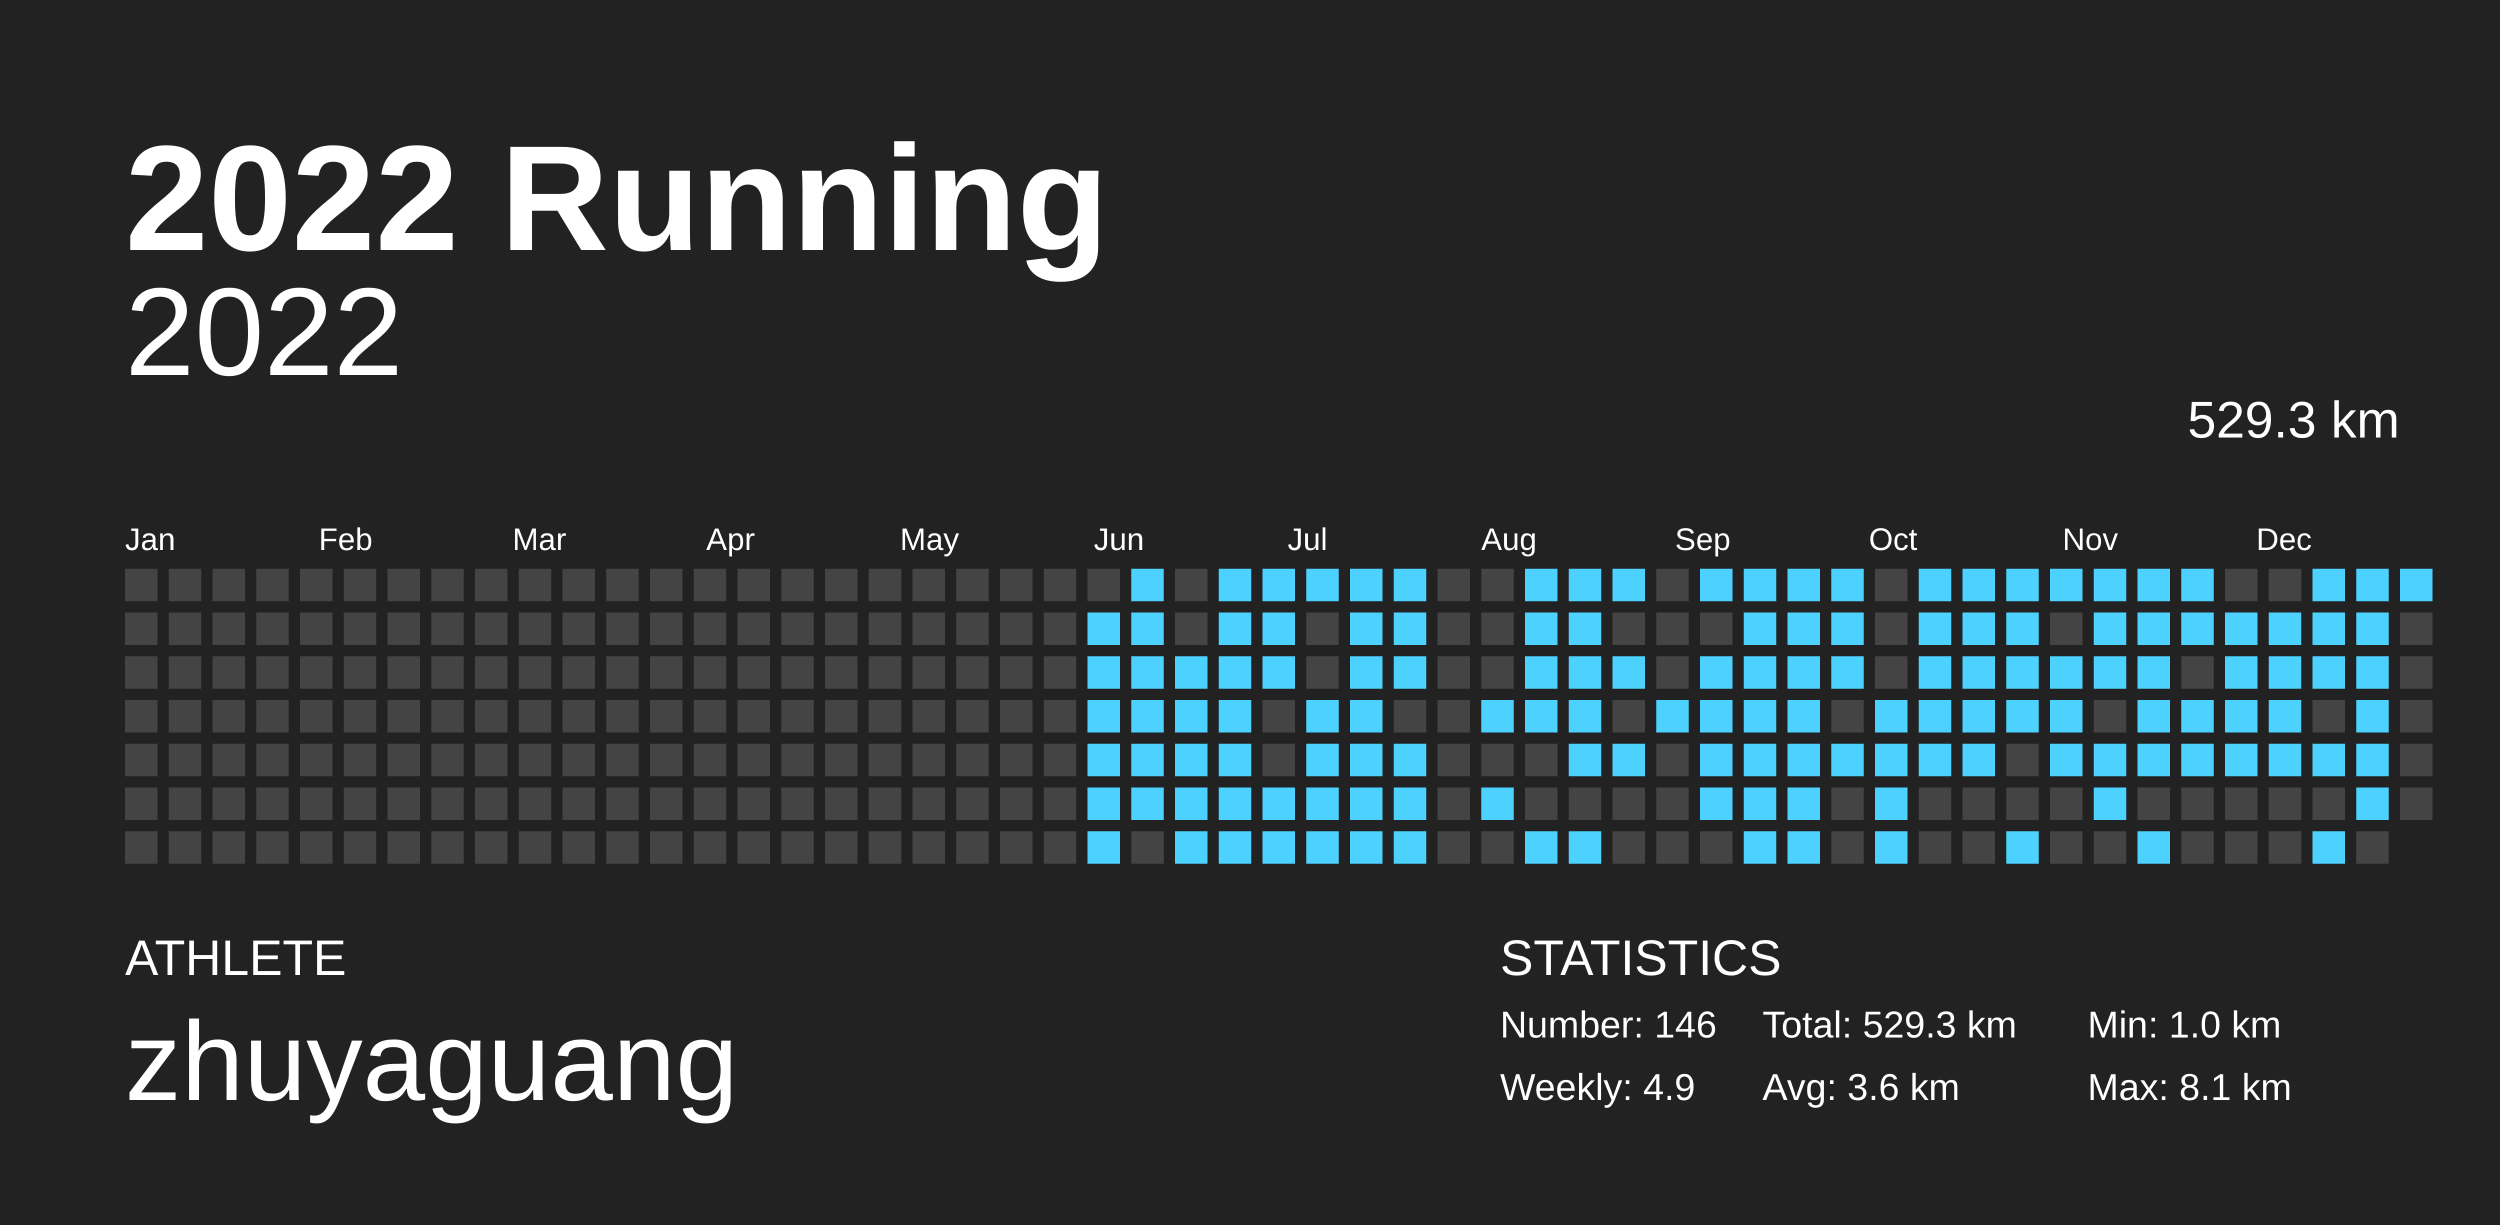
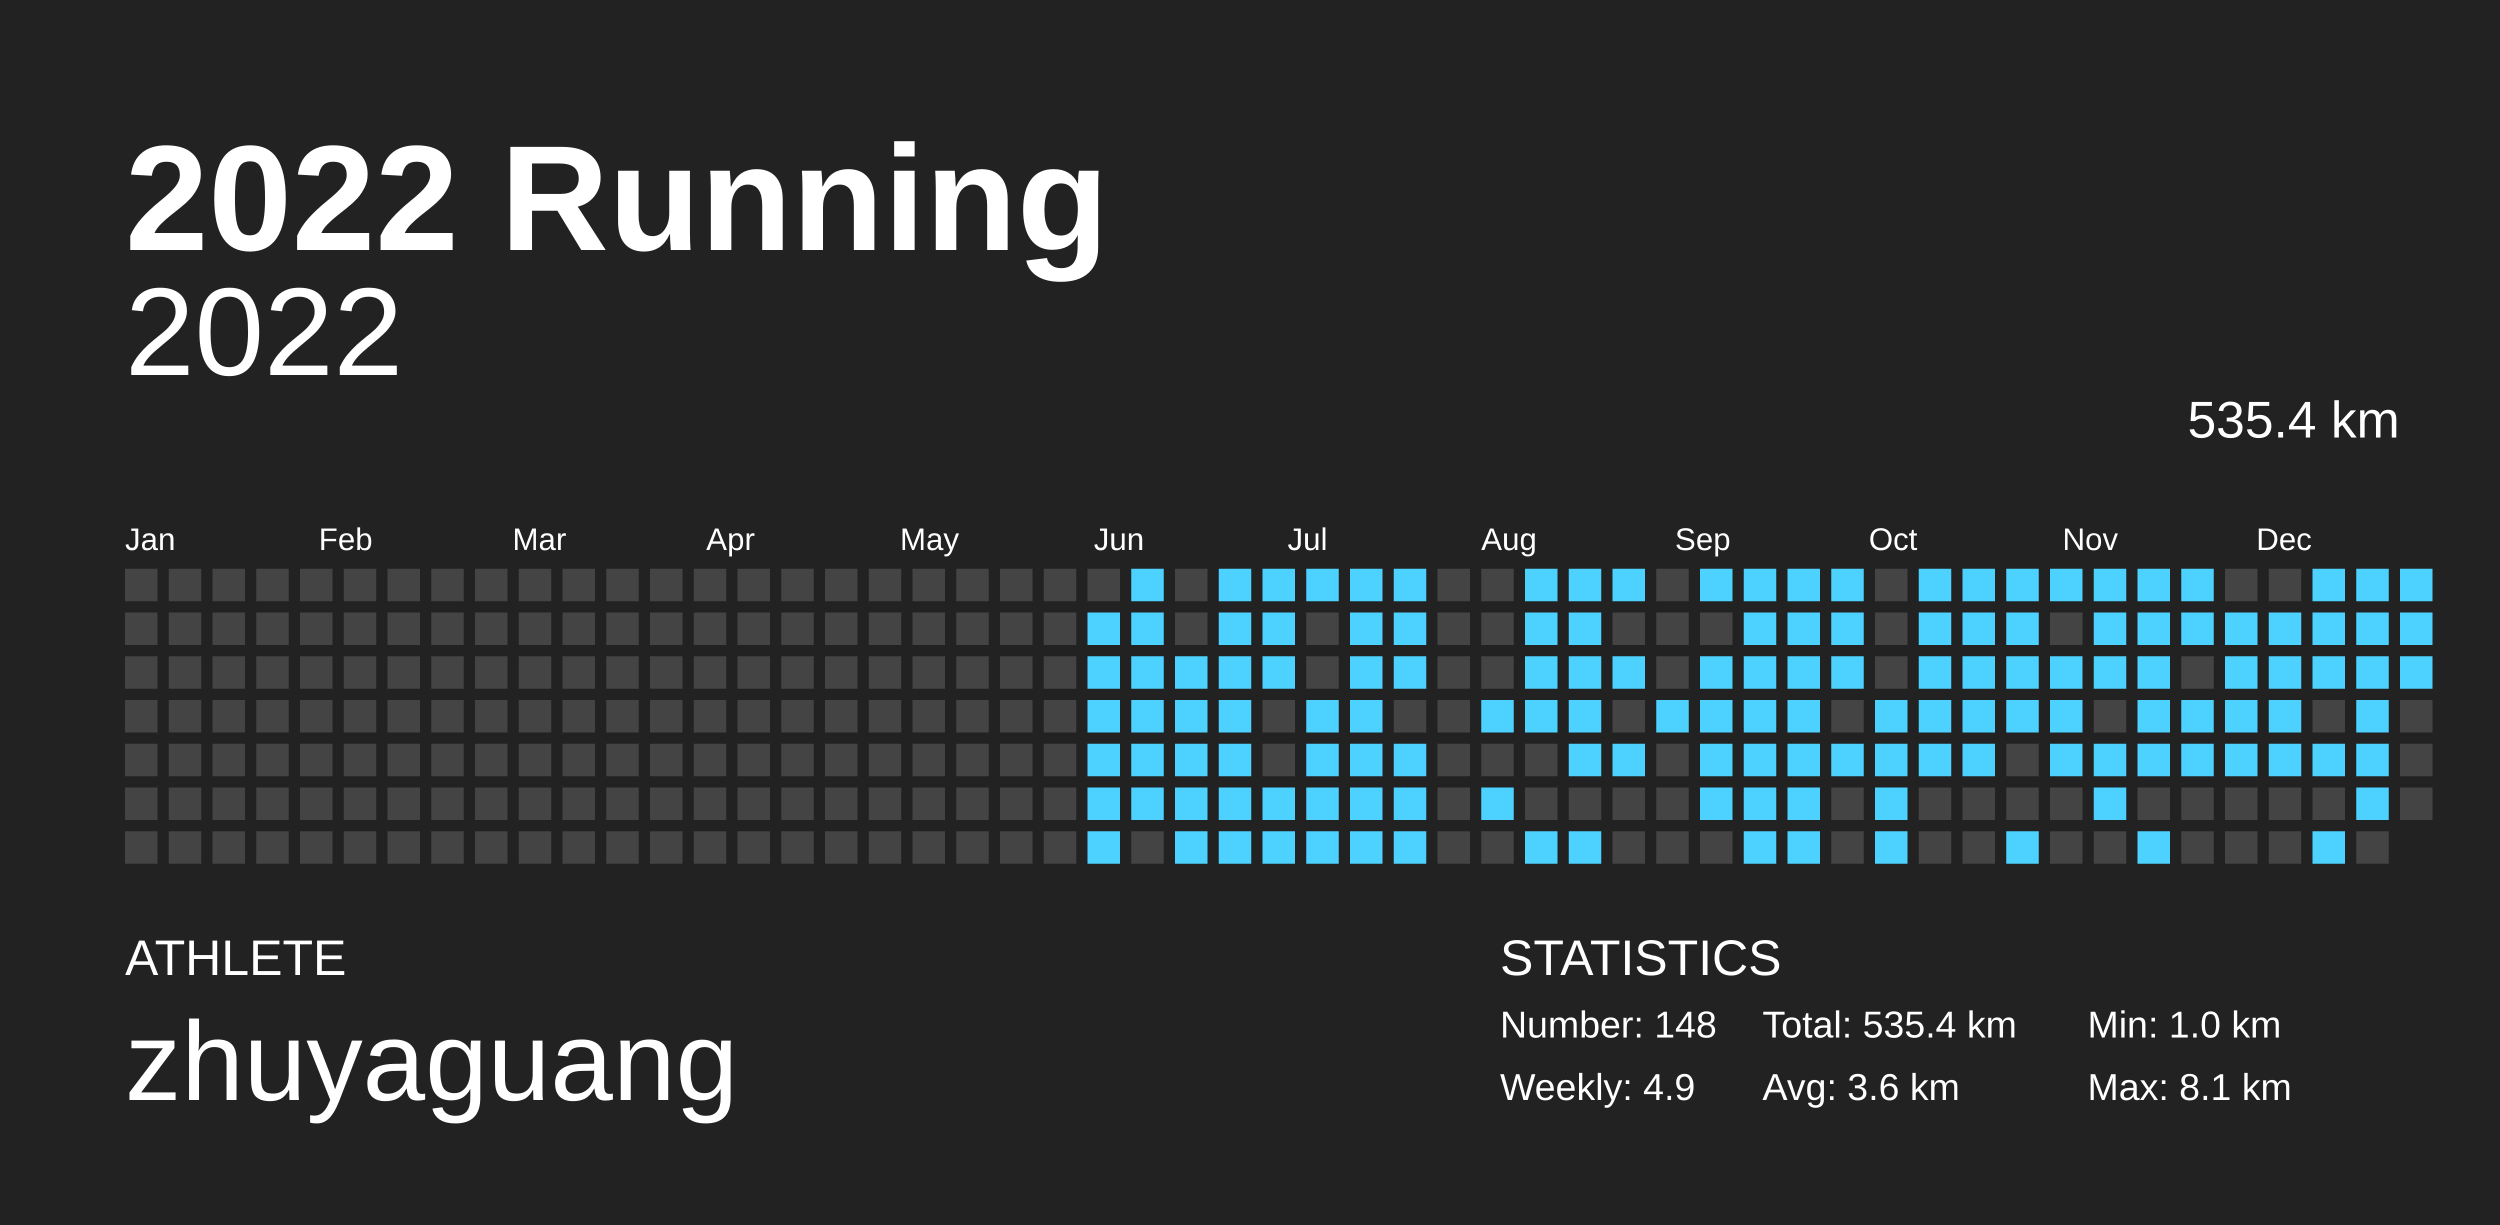
<svg xmlns="http://www.w3.org/2000/svg" baseProfile="full" height="98mm" version="1.1" viewBox="0,0,200,98" width="200mm">
  <defs />
  <rect fill="#222222" height="98" width="200" x="0" y="0" />
  <text fill="#FFFFFF" style="font-size:12px; font-family:Arial; font-weight:bold;" x="10" y="20">2022 Running</text>
  <text fill="#FFFFFF" style="font-size:4px; font-family:Arial" x="10" y="78">ATHLETE</text>
  <text fill="#FFFFFF" style="font-size:9px; font-family:Arial" x="10" y="88">zhuyaguang</text>
  <text fill="#FFFFFF" style="font-size:4px; font-family:Arial" x="120" y="78">STATISTICS</text>
-   <text fill="#FFFFFF" style="font-size:3px; font-family:Arial" x="120" y="83">Number: 146</text>
+   <text fill="#FFFFFF" style="font-size:3px; font-family:Arial" x="120" y="83">Number: 148</text>
  <text fill="#FFFFFF" style="font-size:3px; font-family:Arial" x="120" y="88">Weekly: 4.9</text>
-   <text fill="#FFFFFF" style="font-size:3px; font-family:Arial" x="141" y="83">Total: 529.3 km</text>
+   <text fill="#FFFFFF" style="font-size:3px; font-family:Arial" x="141" y="83">Total: 535.4 km</text>
  <text fill="#FFFFFF" style="font-size:3px; font-family:Arial" x="141" y="88">Avg: 3.6 km</text>
  <text fill="#FFFFFF" style="font-size:3px; font-family:Arial" x="167" y="83">Min: 1.0 km</text>
  <text fill="#FFFFFF" style="font-size:3px; font-family:Arial" x="167" y="88">Max: 8.1 km</text>
  <text alignment-baseline="hanging" fill="#FFFFFF" style="font-size:10.0px; font-family:Arial;" x="10" y="30">2022</text>
-   <text alignment-baseline="hanging" fill="#FFFFFF" style="font-size:4.125px; font-family:Arial;" x="175" y="35">529.3 km</text>
+   <text alignment-baseline="hanging" fill="#FFFFFF" style="font-size:4.125px; font-family:Arial;" x="175" y="35">535.4 km</text>
  <text fill="#FFFFFF" style="font-size:2.5px; font-family:Arial" x="10.0" y="44">Jan</text>
  <text fill="#FFFFFF" style="font-size:2.5px; font-family:Arial" x="25.5" y="44">Feb</text>
  <text fill="#FFFFFF" style="font-size:2.5px; font-family:Arial" x="41.0" y="44">Mar</text>
  <text fill="#FFFFFF" style="font-size:2.5px; font-family:Arial" x="56.5" y="44">Apr</text>
  <text fill="#FFFFFF" style="font-size:2.5px; font-family:Arial" x="72.0" y="44">May</text>
  <text fill="#FFFFFF" style="font-size:2.5px; font-family:Arial" x="87.5" y="44">Jun</text>
  <text fill="#FFFFFF" style="font-size:2.5px; font-family:Arial" x="103.0" y="44">Jul</text>
  <text fill="#FFFFFF" style="font-size:2.5px; font-family:Arial" x="118.5" y="44">Aug</text>
  <text fill="#FFFFFF" style="font-size:2.5px; font-family:Arial" x="134.0" y="44">Sep</text>
  <text fill="#FFFFFF" style="font-size:2.5px; font-family:Arial" x="149.5" y="44">Oct</text>
  <text fill="#FFFFFF" style="font-size:2.5px; font-family:Arial" x="165.0" y="44">Nov</text>
  <text fill="#FFFFFF" style="font-size:2.5px; font-family:Arial" x="180.5" y="44">Dec</text>
  <rect fill="#444444" height="2.6" width="2.6" x="10.0" y="45.5" />
  <rect fill="#444444" height="2.6" width="2.6" x="10.0" y="49.0" />
  <rect fill="#444444" height="2.6" width="2.6" x="10.0" y="52.5" />
  <rect fill="#444444" height="2.6" width="2.6" x="10.0" y="56.0" />
  <rect fill="#444444" height="2.6" width="2.6" x="10.0" y="59.5" />
  <rect fill="#444444" height="2.6" width="2.6" x="10.0" y="63.0" />
  <rect fill="#444444" height="2.6" width="2.6" x="10.0" y="66.5" />
  <rect fill="#444444" height="2.6" width="2.6" x="13.5" y="45.5" />
  <rect fill="#444444" height="2.6" width="2.6" x="13.5" y="49.0" />
  <rect fill="#444444" height="2.6" width="2.6" x="13.5" y="52.5" />
  <rect fill="#444444" height="2.6" width="2.6" x="13.5" y="56.0" />
  <rect fill="#444444" height="2.6" width="2.6" x="13.5" y="59.5" />
  <rect fill="#444444" height="2.6" width="2.6" x="13.5" y="63.0" />
  <rect fill="#444444" height="2.6" width="2.6" x="13.5" y="66.5" />
  <rect fill="#444444" height="2.6" width="2.6" x="17.0" y="45.5" />
  <rect fill="#444444" height="2.6" width="2.6" x="17.0" y="49.0" />
  <rect fill="#444444" height="2.6" width="2.6" x="17.0" y="52.5" />
  <rect fill="#444444" height="2.6" width="2.6" x="17.0" y="56.0" />
  <rect fill="#444444" height="2.6" width="2.6" x="17.0" y="59.5" />
  <rect fill="#444444" height="2.6" width="2.6" x="17.0" y="63.0" />
  <rect fill="#444444" height="2.6" width="2.6" x="17.0" y="66.5" />
  <rect fill="#444444" height="2.6" width="2.6" x="20.5" y="45.5" />
  <rect fill="#444444" height="2.6" width="2.6" x="20.5" y="49.0" />
  <rect fill="#444444" height="2.6" width="2.6" x="20.5" y="52.5" />
  <rect fill="#444444" height="2.6" width="2.6" x="20.5" y="56.0" />
  <rect fill="#444444" height="2.6" width="2.6" x="20.5" y="59.5" />
  <rect fill="#444444" height="2.6" width="2.6" x="20.5" y="63.0" />
  <rect fill="#444444" height="2.6" width="2.6" x="20.5" y="66.5" />
  <rect fill="#444444" height="2.6" width="2.6" x="24.0" y="45.5" />
  <rect fill="#444444" height="2.6" width="2.6" x="24.0" y="49.0" />
  <rect fill="#444444" height="2.6" width="2.6" x="24.0" y="52.5" />
  <rect fill="#444444" height="2.6" width="2.6" x="24.0" y="56.0" />
  <rect fill="#444444" height="2.6" width="2.6" x="24.0" y="59.5" />
  <rect fill="#444444" height="2.6" width="2.6" x="24.0" y="63.0" />
  <rect fill="#444444" height="2.6" width="2.6" x="24.0" y="66.5" />
  <rect fill="#444444" height="2.6" width="2.6" x="27.5" y="45.5" />
  <rect fill="#444444" height="2.6" width="2.6" x="27.5" y="49.0" />
  <rect fill="#444444" height="2.6" width="2.6" x="27.5" y="52.5" />
  <rect fill="#444444" height="2.6" width="2.6" x="27.5" y="56.0" />
  <rect fill="#444444" height="2.6" width="2.6" x="27.5" y="59.5" />
  <rect fill="#444444" height="2.6" width="2.6" x="27.5" y="63.0" />
  <rect fill="#444444" height="2.6" width="2.6" x="27.5" y="66.5" />
  <rect fill="#444444" height="2.6" width="2.6" x="31.0" y="45.5" />
  <rect fill="#444444" height="2.6" width="2.6" x="31.0" y="49.0" />
  <rect fill="#444444" height="2.6" width="2.6" x="31.0" y="52.5" />
  <rect fill="#444444" height="2.6" width="2.6" x="31.0" y="56.0" />
  <rect fill="#444444" height="2.6" width="2.6" x="31.0" y="59.5" />
  <rect fill="#444444" height="2.6" width="2.6" x="31.0" y="63.0" />
  <rect fill="#444444" height="2.6" width="2.6" x="31.0" y="66.5" />
  <rect fill="#444444" height="2.6" width="2.6" x="34.5" y="45.5" />
  <rect fill="#444444" height="2.6" width="2.6" x="34.5" y="49.0" />
  <rect fill="#444444" height="2.6" width="2.6" x="34.5" y="52.5" />
  <rect fill="#444444" height="2.6" width="2.6" x="34.5" y="56.0" />
  <rect fill="#444444" height="2.6" width="2.6" x="34.5" y="59.5" />
  <rect fill="#444444" height="2.6" width="2.6" x="34.5" y="63.0" />
  <rect fill="#444444" height="2.6" width="2.6" x="34.5" y="66.5" />
  <rect fill="#444444" height="2.6" width="2.6" x="38.0" y="45.5" />
  <rect fill="#444444" height="2.6" width="2.6" x="38.0" y="49.0" />
  <rect fill="#444444" height="2.6" width="2.6" x="38.0" y="52.5" />
  <rect fill="#444444" height="2.6" width="2.6" x="38.0" y="56.0" />
  <rect fill="#444444" height="2.6" width="2.6" x="38.0" y="59.5" />
  <rect fill="#444444" height="2.6" width="2.6" x="38.0" y="63.0" />
  <rect fill="#444444" height="2.6" width="2.6" x="38.0" y="66.5" />
  <rect fill="#444444" height="2.6" width="2.6" x="41.5" y="45.5" />
  <rect fill="#444444" height="2.6" width="2.6" x="41.5" y="49.0" />
  <rect fill="#444444" height="2.6" width="2.6" x="41.5" y="52.5" />
  <rect fill="#444444" height="2.6" width="2.6" x="41.5" y="56.0" />
  <rect fill="#444444" height="2.6" width="2.6" x="41.5" y="59.5" />
  <rect fill="#444444" height="2.6" width="2.6" x="41.5" y="63.0" />
  <rect fill="#444444" height="2.6" width="2.6" x="41.5" y="66.5" />
  <rect fill="#444444" height="2.6" width="2.6" x="45.0" y="45.5" />
  <rect fill="#444444" height="2.6" width="2.6" x="45.0" y="49.0" />
  <rect fill="#444444" height="2.6" width="2.6" x="45.0" y="52.5" />
  <rect fill="#444444" height="2.6" width="2.6" x="45.0" y="56.0" />
  <rect fill="#444444" height="2.6" width="2.6" x="45.0" y="59.5" />
  <rect fill="#444444" height="2.6" width="2.6" x="45.0" y="63.0" />
  <rect fill="#444444" height="2.6" width="2.6" x="45.0" y="66.5" />
  <rect fill="#444444" height="2.6" width="2.6" x="48.5" y="45.5" />
  <rect fill="#444444" height="2.6" width="2.6" x="48.5" y="49.0" />
  <rect fill="#444444" height="2.6" width="2.6" x="48.5" y="52.5" />
  <rect fill="#444444" height="2.6" width="2.6" x="48.5" y="56.0" />
  <rect fill="#444444" height="2.6" width="2.6" x="48.5" y="59.5" />
  <rect fill="#444444" height="2.6" width="2.6" x="48.5" y="63.0" />
  <rect fill="#444444" height="2.6" width="2.6" x="48.5" y="66.5" />
  <rect fill="#444444" height="2.6" width="2.6" x="52.0" y="45.5" />
  <rect fill="#444444" height="2.6" width="2.6" x="52.0" y="49.0" />
  <rect fill="#444444" height="2.6" width="2.6" x="52.0" y="52.5" />
  <rect fill="#444444" height="2.6" width="2.6" x="52.0" y="56.0" />
  <rect fill="#444444" height="2.6" width="2.6" x="52.0" y="59.5" />
  <rect fill="#444444" height="2.6" width="2.6" x="52.0" y="63.0" />
  <rect fill="#444444" height="2.6" width="2.6" x="52.0" y="66.5" />
  <rect fill="#444444" height="2.6" width="2.6" x="55.5" y="45.5" />
  <rect fill="#444444" height="2.6" width="2.6" x="55.5" y="49.0" />
  <rect fill="#444444" height="2.6" width="2.6" x="55.5" y="52.5" />
  <rect fill="#444444" height="2.6" width="2.6" x="55.5" y="56.0" />
  <rect fill="#444444" height="2.6" width="2.6" x="55.5" y="59.5" />
  <rect fill="#444444" height="2.6" width="2.6" x="55.5" y="63.0" />
  <rect fill="#444444" height="2.6" width="2.6" x="55.5" y="66.5" />
  <rect fill="#444444" height="2.6" width="2.6" x="59.0" y="45.5" />
  <rect fill="#444444" height="2.6" width="2.6" x="59.0" y="49.0" />
  <rect fill="#444444" height="2.6" width="2.6" x="59.0" y="52.5" />
  <rect fill="#444444" height="2.6" width="2.6" x="59.0" y="56.0" />
  <rect fill="#444444" height="2.6" width="2.6" x="59.0" y="59.5" />
  <rect fill="#444444" height="2.6" width="2.6" x="59.0" y="63.0" />
  <rect fill="#444444" height="2.6" width="2.6" x="59.0" y="66.5" />
  <rect fill="#444444" height="2.6" width="2.6" x="62.5" y="45.5" />
  <rect fill="#444444" height="2.6" width="2.6" x="62.5" y="49.0" />
  <rect fill="#444444" height="2.6" width="2.6" x="62.5" y="52.5" />
  <rect fill="#444444" height="2.6" width="2.6" x="62.5" y="56.0" />
  <rect fill="#444444" height="2.6" width="2.6" x="62.5" y="59.5" />
  <rect fill="#444444" height="2.6" width="2.6" x="62.5" y="63.0" />
  <rect fill="#444444" height="2.6" width="2.6" x="62.5" y="66.5" />
  <rect fill="#444444" height="2.6" width="2.6" x="66.0" y="45.5" />
  <rect fill="#444444" height="2.6" width="2.6" x="66.0" y="49.0" />
  <rect fill="#444444" height="2.6" width="2.6" x="66.0" y="52.5" />
  <rect fill="#444444" height="2.6" width="2.6" x="66.0" y="56.0" />
  <rect fill="#444444" height="2.6" width="2.6" x="66.0" y="59.5" />
  <rect fill="#444444" height="2.6" width="2.6" x="66.0" y="63.0" />
  <rect fill="#444444" height="2.6" width="2.6" x="66.0" y="66.5" />
  <rect fill="#444444" height="2.6" width="2.6" x="69.5" y="45.5" />
  <rect fill="#444444" height="2.6" width="2.6" x="69.5" y="49.0" />
  <rect fill="#444444" height="2.6" width="2.6" x="69.5" y="52.5" />
  <rect fill="#444444" height="2.6" width="2.6" x="69.5" y="56.0" />
  <rect fill="#444444" height="2.6" width="2.6" x="69.5" y="59.5" />
  <rect fill="#444444" height="2.6" width="2.6" x="69.5" y="63.0" />
  <rect fill="#444444" height="2.6" width="2.6" x="69.5" y="66.5" />
  <rect fill="#444444" height="2.6" width="2.6" x="73.0" y="45.5" />
  <rect fill="#444444" height="2.6" width="2.6" x="73.0" y="49.0" />
  <rect fill="#444444" height="2.6" width="2.6" x="73.0" y="52.5" />
  <rect fill="#444444" height="2.6" width="2.6" x="73.0" y="56.0" />
  <rect fill="#444444" height="2.6" width="2.6" x="73.0" y="59.5" />
  <rect fill="#444444" height="2.6" width="2.6" x="73.0" y="63.0" />
  <rect fill="#444444" height="2.6" width="2.6" x="73.0" y="66.5" />
  <rect fill="#444444" height="2.6" width="2.6" x="76.5" y="45.5" />
  <rect fill="#444444" height="2.6" width="2.6" x="76.5" y="49.0" />
  <rect fill="#444444" height="2.6" width="2.6" x="76.5" y="52.5" />
  <rect fill="#444444" height="2.6" width="2.6" x="76.5" y="56.0" />
  <rect fill="#444444" height="2.6" width="2.6" x="76.5" y="59.5" />
  <rect fill="#444444" height="2.6" width="2.6" x="76.5" y="63.0" />
  <rect fill="#444444" height="2.6" width="2.6" x="76.5" y="66.5" />
  <rect fill="#444444" height="2.6" width="2.6" x="80.0" y="45.5" />
  <rect fill="#444444" height="2.6" width="2.6" x="80.0" y="49.0" />
  <rect fill="#444444" height="2.6" width="2.6" x="80.0" y="52.5" />
  <rect fill="#444444" height="2.6" width="2.6" x="80.0" y="56.0" />
  <rect fill="#444444" height="2.6" width="2.6" x="80.0" y="59.5" />
  <rect fill="#444444" height="2.6" width="2.6" x="80.0" y="63.0" />
  <rect fill="#444444" height="2.6" width="2.6" x="80.0" y="66.5" />
  <rect fill="#444444" height="2.6" width="2.6" x="83.5" y="45.5" />
  <rect fill="#444444" height="2.6" width="2.6" x="83.5" y="49.0" />
  <rect fill="#444444" height="2.6" width="2.6" x="83.5" y="52.5" />
  <rect fill="#444444" height="2.6" width="2.6" x="83.5" y="56.0" />
  <rect fill="#444444" height="2.6" width="2.6" x="83.5" y="59.5" />
  <rect fill="#444444" height="2.6" width="2.6" x="83.5" y="63.0" />
  <rect fill="#444444" height="2.6" width="2.6" x="83.5" y="66.5" />
  <rect fill="#444444" height="2.6" width="2.6" x="87.0" y="45.5" />
  <rect fill="#4dd2ff" height="2.6" width="2.6" x="87.0" y="49.0" />
  <rect fill="#4dd2ff" height="2.6" width="2.6" x="87.0" y="52.5" />
  <rect fill="#4dd2ff" height="2.6" width="2.6" x="87.0" y="56.0" />
  <rect fill="#4dd2ff" height="2.6" width="2.6" x="87.0" y="59.5" />
  <rect fill="#4dd2ff" height="2.6" width="2.6" x="87.0" y="63.0" />
  <rect fill="#4dd2ff" height="2.6" width="2.6" x="87.0" y="66.5" />
  <rect fill="#4dd2ff" height="2.6" width="2.6" x="90.5" y="45.5" />
  <rect fill="#4dd2ff" height="2.6" width="2.6" x="90.5" y="49.0" />
  <rect fill="#4dd2ff" height="2.6" width="2.6" x="90.5" y="52.5" />
  <rect fill="#4dd2ff" height="2.6" width="2.6" x="90.5" y="56.0" />
  <rect fill="#4dd2ff" height="2.6" width="2.6" x="90.5" y="59.5" />
  <rect fill="#4dd2ff" height="2.6" width="2.6" x="90.5" y="63.0" />
  <rect fill="#444444" height="2.6" width="2.6" x="90.5" y="66.5" />
  <rect fill="#444444" height="2.6" width="2.6" x="94.0" y="45.5" />
  <rect fill="#444444" height="2.6" width="2.6" x="94.0" y="49.0" />
  <rect fill="#4dd2ff" height="2.6" width="2.6" x="94.0" y="52.5" />
  <rect fill="#4dd2ff" height="2.6" width="2.6" x="94.0" y="56.0" />
  <rect fill="#4dd2ff" height="2.6" width="2.6" x="94.0" y="59.5" />
  <rect fill="#4dd2ff" height="2.6" width="2.6" x="94.0" y="63.0" />
  <rect fill="#4dd2ff" height="2.6" width="2.6" x="94.0" y="66.5" />
  <rect fill="#4dd2ff" height="2.6" width="2.6" x="97.5" y="45.5" />
  <rect fill="#4dd2ff" height="2.6" width="2.6" x="97.5" y="49.0" />
  <rect fill="#4dd2ff" height="2.6" width="2.6" x="97.5" y="52.5" />
  <rect fill="#4dd2ff" height="2.6" width="2.6" x="97.5" y="56.0" />
  <rect fill="#4dd2ff" height="2.6" width="2.6" x="97.5" y="59.5" />
  <rect fill="#4dd2ff" height="2.6" width="2.6" x="97.5" y="63.0" />
  <rect fill="#4dd2ff" height="2.6" width="2.6" x="97.5" y="66.5" />
  <rect fill="#4dd2ff" height="2.6" width="2.6" x="101.0" y="45.5" />
  <rect fill="#4dd2ff" height="2.6" width="2.6" x="101.0" y="49.0" />
  <rect fill="#4dd2ff" height="2.6" width="2.6" x="101.0" y="52.5" />
  <rect fill="#444444" height="2.6" width="2.6" x="101.0" y="56.0" />
  <rect fill="#444444" height="2.6" width="2.6" x="101.0" y="59.5" />
  <rect fill="#4dd2ff" height="2.6" width="2.6" x="101.0" y="63.0" />
  <rect fill="#4dd2ff" height="2.6" width="2.6" x="101.0" y="66.5" />
  <rect fill="#4dd2ff" height="2.6" width="2.6" x="104.5" y="45.5" />
  <rect fill="#444444" height="2.6" width="2.6" x="104.5" y="49.0" />
  <rect fill="#444444" height="2.6" width="2.6" x="104.5" y="52.5" />
  <rect fill="#4dd2ff" height="2.6" width="2.6" x="104.5" y="56.0" />
  <rect fill="#4dd2ff" height="2.6" width="2.6" x="104.5" y="59.5" />
  <rect fill="#4dd2ff" height="2.6" width="2.6" x="104.5" y="63.0" />
  <rect fill="#4dd2ff" height="2.6" width="2.6" x="104.5" y="66.5" />
  <rect fill="#4dd2ff" height="2.6" width="2.6" x="108.0" y="45.5" />
  <rect fill="#4dd2ff" height="2.6" width="2.6" x="108.0" y="49.0" />
  <rect fill="#4dd2ff" height="2.6" width="2.6" x="108.0" y="52.5" />
  <rect fill="#4dd2ff" height="2.6" width="2.6" x="108.0" y="56.0" />
  <rect fill="#4dd2ff" height="2.6" width="2.6" x="108.0" y="59.5" />
  <rect fill="#4dd2ff" height="2.6" width="2.6" x="108.0" y="63.0" />
  <rect fill="#4dd2ff" height="2.6" width="2.6" x="108.0" y="66.5" />
  <rect fill="#4dd2ff" height="2.6" width="2.6" x="111.5" y="45.5" />
  <rect fill="#4dd2ff" height="2.6" width="2.6" x="111.5" y="49.0" />
  <rect fill="#4dd2ff" height="2.6" width="2.6" x="111.5" y="52.5" />
  <rect fill="#444444" height="2.6" width="2.6" x="111.5" y="56.0" />
  <rect fill="#4dd2ff" height="2.6" width="2.6" x="111.5" y="59.5" />
  <rect fill="#4dd2ff" height="2.6" width="2.6" x="111.5" y="63.0" />
  <rect fill="#4dd2ff" height="2.6" width="2.6" x="111.5" y="66.5" />
  <rect fill="#444444" height="2.6" width="2.6" x="115.0" y="45.5" />
  <rect fill="#444444" height="2.6" width="2.6" x="115.0" y="49.0" />
  <rect fill="#444444" height="2.6" width="2.6" x="115.0" y="52.5" />
  <rect fill="#444444" height="2.6" width="2.6" x="115.0" y="56.0" />
  <rect fill="#444444" height="2.6" width="2.6" x="115.0" y="59.5" />
  <rect fill="#444444" height="2.6" width="2.6" x="115.0" y="63.0" />
  <rect fill="#444444" height="2.6" width="2.6" x="115.0" y="66.5" />
  <rect fill="#444444" height="2.6" width="2.6" x="118.5" y="45.5" />
  <rect fill="#444444" height="2.6" width="2.6" x="118.5" y="49.0" />
  <rect fill="#444444" height="2.6" width="2.6" x="118.5" y="52.5" />
  <rect fill="#4dd2ff" height="2.6" width="2.6" x="118.5" y="56.0" />
  <rect fill="#444444" height="2.6" width="2.6" x="118.5" y="59.5" />
  <rect fill="#4dd2ff" height="2.6" width="2.6" x="118.5" y="63.0" />
  <rect fill="#444444" height="2.6" width="2.6" x="118.5" y="66.5" />
  <rect fill="#4dd2ff" height="2.6" width="2.6" x="122.0" y="45.5" />
  <rect fill="#4dd2ff" height="2.6" width="2.6" x="122.0" y="49.0" />
  <rect fill="#4dd2ff" height="2.6" width="2.6" x="122.0" y="52.5" />
  <rect fill="#4dd2ff" height="2.6" width="2.6" x="122.0" y="56.0" />
  <rect fill="#444444" height="2.6" width="2.6" x="122.0" y="59.5" />
  <rect fill="#444444" height="2.6" width="2.6" x="122.0" y="63.0" />
  <rect fill="#4dd2ff" height="2.6" width="2.6" x="122.0" y="66.5" />
  <rect fill="#4dd2ff" height="2.6" width="2.6" x="125.5" y="45.5" />
  <rect fill="#4dd2ff" height="2.6" width="2.6" x="125.5" y="49.0" />
  <rect fill="#4dd2ff" height="2.6" width="2.6" x="125.5" y="52.5" />
  <rect fill="#4dd2ff" height="2.6" width="2.6" x="125.5" y="56.0" />
  <rect fill="#4dd2ff" height="2.6" width="2.6" x="125.5" y="59.5" />
  <rect fill="#444444" height="2.6" width="2.6" x="125.5" y="63.0" />
  <rect fill="#4dd2ff" height="2.6" width="2.6" x="125.5" y="66.5" />
  <rect fill="#4dd2ff" height="2.6" width="2.6" x="129.0" y="45.5" />
  <rect fill="#444444" height="2.6" width="2.6" x="129.0" y="49.0" />
  <rect fill="#4dd2ff" height="2.6" width="2.6" x="129.0" y="52.5" />
  <rect fill="#444444" height="2.6" width="2.6" x="129.0" y="56.0" />
  <rect fill="#4dd2ff" height="2.6" width="2.6" x="129.0" y="59.5" />
  <rect fill="#444444" height="2.6" width="2.6" x="129.0" y="63.0" />
  <rect fill="#444444" height="2.6" width="2.6" x="129.0" y="66.5" />
  <rect fill="#444444" height="2.6" width="2.6" x="132.5" y="45.5" />
  <rect fill="#444444" height="2.6" width="2.6" x="132.5" y="49.0" />
  <rect fill="#444444" height="2.6" width="2.6" x="132.5" y="52.5" />
  <rect fill="#4dd2ff" height="2.6" width="2.6" x="132.5" y="56.0" />
  <rect fill="#444444" height="2.6" width="2.6" x="132.5" y="59.5" />
  <rect fill="#444444" height="2.6" width="2.6" x="132.5" y="63.0" />
  <rect fill="#444444" height="2.6" width="2.6" x="132.5" y="66.5" />
  <rect fill="#4dd2ff" height="2.6" width="2.6" x="136.0" y="45.5" />
  <rect fill="#444444" height="2.6" width="2.6" x="136.0" y="49.0" />
  <rect fill="#4dd2ff" height="2.6" width="2.6" x="136.0" y="52.5" />
  <rect fill="#4dd2ff" height="2.6" width="2.6" x="136.0" y="56.0" />
  <rect fill="#4dd2ff" height="2.6" width="2.6" x="136.0" y="59.5" />
  <rect fill="#4dd2ff" height="2.6" width="2.6" x="136.0" y="63.0" />
  <rect fill="#444444" height="2.6" width="2.6" x="136.0" y="66.5" />
  <rect fill="#4dd2ff" height="2.6" width="2.6" x="139.5" y="45.5" />
  <rect fill="#4dd2ff" height="2.6" width="2.6" x="139.5" y="49.0" />
  <rect fill="#4dd2ff" height="2.6" width="2.6" x="139.5" y="52.5" />
  <rect fill="#4dd2ff" height="2.6" width="2.6" x="139.5" y="56.0" />
  <rect fill="#4dd2ff" height="2.6" width="2.6" x="139.5" y="59.5" />
  <rect fill="#4dd2ff" height="2.6" width="2.6" x="139.5" y="63.0" />
  <rect fill="#4dd2ff" height="2.6" width="2.6" x="139.5" y="66.5" />
  <rect fill="#4dd2ff" height="2.6" width="2.6" x="143.0" y="45.5" />
  <rect fill="#4dd2ff" height="2.6" width="2.6" x="143.0" y="49.0" />
  <rect fill="#4dd2ff" height="2.6" width="2.6" x="143.0" y="52.5" />
  <rect fill="#4dd2ff" height="2.6" width="2.6" x="143.0" y="56.0" />
  <rect fill="#4dd2ff" height="2.6" width="2.6" x="143.0" y="59.5" />
  <rect fill="#4dd2ff" height="2.6" width="2.6" x="143.0" y="63.0" />
  <rect fill="#4dd2ff" height="2.6" width="2.6" x="143.0" y="66.5" />
  <rect fill="#4dd2ff" height="2.6" width="2.6" x="146.5" y="45.5" />
  <rect fill="#4dd2ff" height="2.6" width="2.6" x="146.5" y="49.0" />
  <rect fill="#4dd2ff" height="2.6" width="2.6" x="146.5" y="52.5" />
  <rect fill="#444444" height="2.6" width="2.6" x="146.5" y="56.0" />
  <rect fill="#4dd2ff" height="2.6" width="2.6" x="146.5" y="59.5" />
  <rect fill="#444444" height="2.6" width="2.6" x="146.5" y="63.0" />
  <rect fill="#444444" height="2.6" width="2.6" x="146.5" y="66.5" />
  <rect fill="#444444" height="2.6" width="2.6" x="150.0" y="45.5" />
  <rect fill="#444444" height="2.6" width="2.6" x="150.0" y="49.0" />
  <rect fill="#444444" height="2.6" width="2.6" x="150.0" y="52.5" />
  <rect fill="#4dd2ff" height="2.6" width="2.6" x="150.0" y="56.0" />
  <rect fill="#4dd2ff" height="2.6" width="2.6" x="150.0" y="59.5" />
  <rect fill="#4dd2ff" height="2.6" width="2.6" x="150.0" y="63.0" />
  <rect fill="#4dd2ff" height="2.6" width="2.6" x="150.0" y="66.5" />
  <rect fill="#4dd2ff" height="2.6" width="2.6" x="153.5" y="45.5" />
  <rect fill="#4dd2ff" height="2.6" width="2.6" x="153.5" y="49.0" />
  <rect fill="#4dd2ff" height="2.6" width="2.6" x="153.5" y="52.5" />
  <rect fill="#4dd2ff" height="2.6" width="2.6" x="153.5" y="56.0" />
  <rect fill="#4dd2ff" height="2.6" width="2.6" x="153.5" y="59.5" />
  <rect fill="#444444" height="2.6" width="2.6" x="153.5" y="63.0" />
  <rect fill="#444444" height="2.6" width="2.6" x="153.5" y="66.5" />
  <rect fill="#4dd2ff" height="2.6" width="2.6" x="157.0" y="45.5" />
  <rect fill="#4dd2ff" height="2.6" width="2.6" x="157.0" y="49.0" />
  <rect fill="#4dd2ff" height="2.6" width="2.6" x="157.0" y="52.5" />
  <rect fill="#4dd2ff" height="2.6" width="2.6" x="157.0" y="56.0" />
  <rect fill="#4dd2ff" height="2.6" width="2.6" x="157.0" y="59.5" />
  <rect fill="#444444" height="2.6" width="2.6" x="157.0" y="63.0" />
  <rect fill="#444444" height="2.6" width="2.6" x="157.0" y="66.5" />
  <rect fill="#4dd2ff" height="2.6" width="2.6" x="160.5" y="45.5" />
  <rect fill="#4dd2ff" height="2.6" width="2.6" x="160.5" y="49.0" />
  <rect fill="#4dd2ff" height="2.6" width="2.6" x="160.5" y="52.5" />
  <rect fill="#4dd2ff" height="2.6" width="2.6" x="160.5" y="56.0" />
  <rect fill="#444444" height="2.6" width="2.6" x="160.5" y="59.5" />
  <rect fill="#444444" height="2.6" width="2.6" x="160.5" y="63.0" />
  <rect fill="#4dd2ff" height="2.6" width="2.6" x="160.5" y="66.5" />
  <rect fill="#4dd2ff" height="2.6" width="2.6" x="164.0" y="45.5" />
  <rect fill="#444444" height="2.6" width="2.6" x="164.0" y="49.0" />
  <rect fill="#4dd2ff" height="2.6" width="2.6" x="164.0" y="52.5" />
  <rect fill="#4dd2ff" height="2.6" width="2.6" x="164.0" y="56.0" />
  <rect fill="#4dd2ff" height="2.6" width="2.6" x="164.0" y="59.5" />
  <rect fill="#444444" height="2.6" width="2.6" x="164.0" y="63.0" />
  <rect fill="#444444" height="2.6" width="2.6" x="164.0" y="66.5" />
  <rect fill="#4dd2ff" height="2.6" width="2.6" x="167.5" y="45.5" />
  <rect fill="#4dd2ff" height="2.6" width="2.6" x="167.5" y="49.0" />
  <rect fill="#4dd2ff" height="2.6" width="2.6" x="167.5" y="52.5" />
  <rect fill="#444444" height="2.6" width="2.6" x="167.5" y="56.0" />
  <rect fill="#4dd2ff" height="2.6" width="2.6" x="167.5" y="59.5" />
  <rect fill="#4dd2ff" height="2.6" width="2.6" x="167.5" y="63.0" />
  <rect fill="#444444" height="2.6" width="2.6" x="167.5" y="66.5" />
  <rect fill="#4dd2ff" height="2.6" width="2.6" x="171.0" y="45.5" />
  <rect fill="#4dd2ff" height="2.6" width="2.6" x="171.0" y="49.0" />
  <rect fill="#4dd2ff" height="2.6" width="2.6" x="171.0" y="52.5" />
  <rect fill="#4dd2ff" height="2.6" width="2.6" x="171.0" y="56.0" />
  <rect fill="#4dd2ff" height="2.6" width="2.6" x="171.0" y="59.5" />
  <rect fill="#444444" height="2.6" width="2.6" x="171.0" y="63.0" />
  <rect fill="#4dd2ff" height="2.6" width="2.6" x="171.0" y="66.5" />
  <rect fill="#4dd2ff" height="2.6" width="2.6" x="174.5" y="45.5" />
  <rect fill="#4dd2ff" height="2.6" width="2.6" x="174.5" y="49.0" />
  <rect fill="#444444" height="2.6" width="2.6" x="174.5" y="52.5" />
  <rect fill="#4dd2ff" height="2.6" width="2.6" x="174.5" y="56.0" />
  <rect fill="#4dd2ff" height="2.6" width="2.6" x="174.5" y="59.5" />
  <rect fill="#444444" height="2.6" width="2.6" x="174.5" y="63.0" />
  <rect fill="#444444" height="2.6" width="2.6" x="174.5" y="66.5" />
  <rect fill="#444444" height="2.6" width="2.6" x="178.0" y="45.5" />
  <rect fill="#4dd2ff" height="2.6" width="2.6" x="178.0" y="49.0" />
  <rect fill="#4dd2ff" height="2.6" width="2.6" x="178.0" y="52.5" />
  <rect fill="#4dd2ff" height="2.6" width="2.6" x="178.0" y="56.0" />
  <rect fill="#4dd2ff" height="2.6" width="2.6" x="178.0" y="59.5" />
  <rect fill="#444444" height="2.6" width="2.6" x="178.0" y="63.0" />
  <rect fill="#444444" height="2.6" width="2.6" x="178.0" y="66.5" />
  <rect fill="#444444" height="2.6" width="2.6" x="181.5" y="45.5" />
  <rect fill="#4dd2ff" height="2.6" width="2.6" x="181.5" y="49.0" />
  <rect fill="#4dd2ff" height="2.6" width="2.6" x="181.5" y="52.5" />
  <rect fill="#4dd2ff" height="2.6" width="2.6" x="181.5" y="56.0" />
  <rect fill="#4dd2ff" height="2.6" width="2.6" x="181.5" y="59.5" />
  <rect fill="#444444" height="2.6" width="2.6" x="181.5" y="63.0" />
  <rect fill="#444444" height="2.6" width="2.6" x="181.5" y="66.5" />
  <rect fill="#4dd2ff" height="2.6" width="2.6" x="185.0" y="45.5" />
  <rect fill="#4dd2ff" height="2.6" width="2.6" x="185.0" y="49.0" />
  <rect fill="#4dd2ff" height="2.6" width="2.6" x="185.0" y="52.5" />
  <rect fill="#444444" height="2.6" width="2.6" x="185.0" y="56.0" />
  <rect fill="#4dd2ff" height="2.6" width="2.6" x="185.0" y="59.5" />
  <rect fill="#444444" height="2.6" width="2.6" x="185.0" y="63.0" />
  <rect fill="#4dd2ff" height="2.6" width="2.6" x="185.0" y="66.5" />
  <rect fill="#4dd2ff" height="2.6" width="2.6" x="188.5" y="45.5" />
  <rect fill="#4dd2ff" height="2.6" width="2.6" x="188.5" y="49.0" />
  <rect fill="#4dd2ff" height="2.6" width="2.6" x="188.5" y="52.5" />
  <rect fill="#4dd2ff" height="2.6" width="2.6" x="188.5" y="56.0" />
  <rect fill="#4dd2ff" height="2.6" width="2.6" x="188.5" y="59.5" />
  <rect fill="#4dd2ff" height="2.6" width="2.6" x="188.5" y="63.0" />
  <rect fill="#444444" height="2.6" width="2.6" x="188.5" y="66.5" />
  <rect fill="#4dd2ff" height="2.6" width="2.6" x="192.0" y="45.5" />
-   <rect fill="#444444" height="2.6" width="2.6" x="192.0" y="49.0" />
-   <rect fill="#444444" height="2.6" width="2.6" x="192.0" y="52.5" />
+   <rect fill="#4dd2ff" height="2.6" width="2.6" x="192.0" y="49.0" />
+   <rect fill="#4dd2ff" height="2.6" width="2.6" x="192.0" y="52.5" />
  <rect fill="#444444" height="2.6" width="2.6" x="192.0" y="56.0" />
  <rect fill="#444444" height="2.6" width="2.6" x="192.0" y="59.5" />
  <rect fill="#444444" height="2.6" width="2.6" x="192.0" y="63.0" />
</svg>
